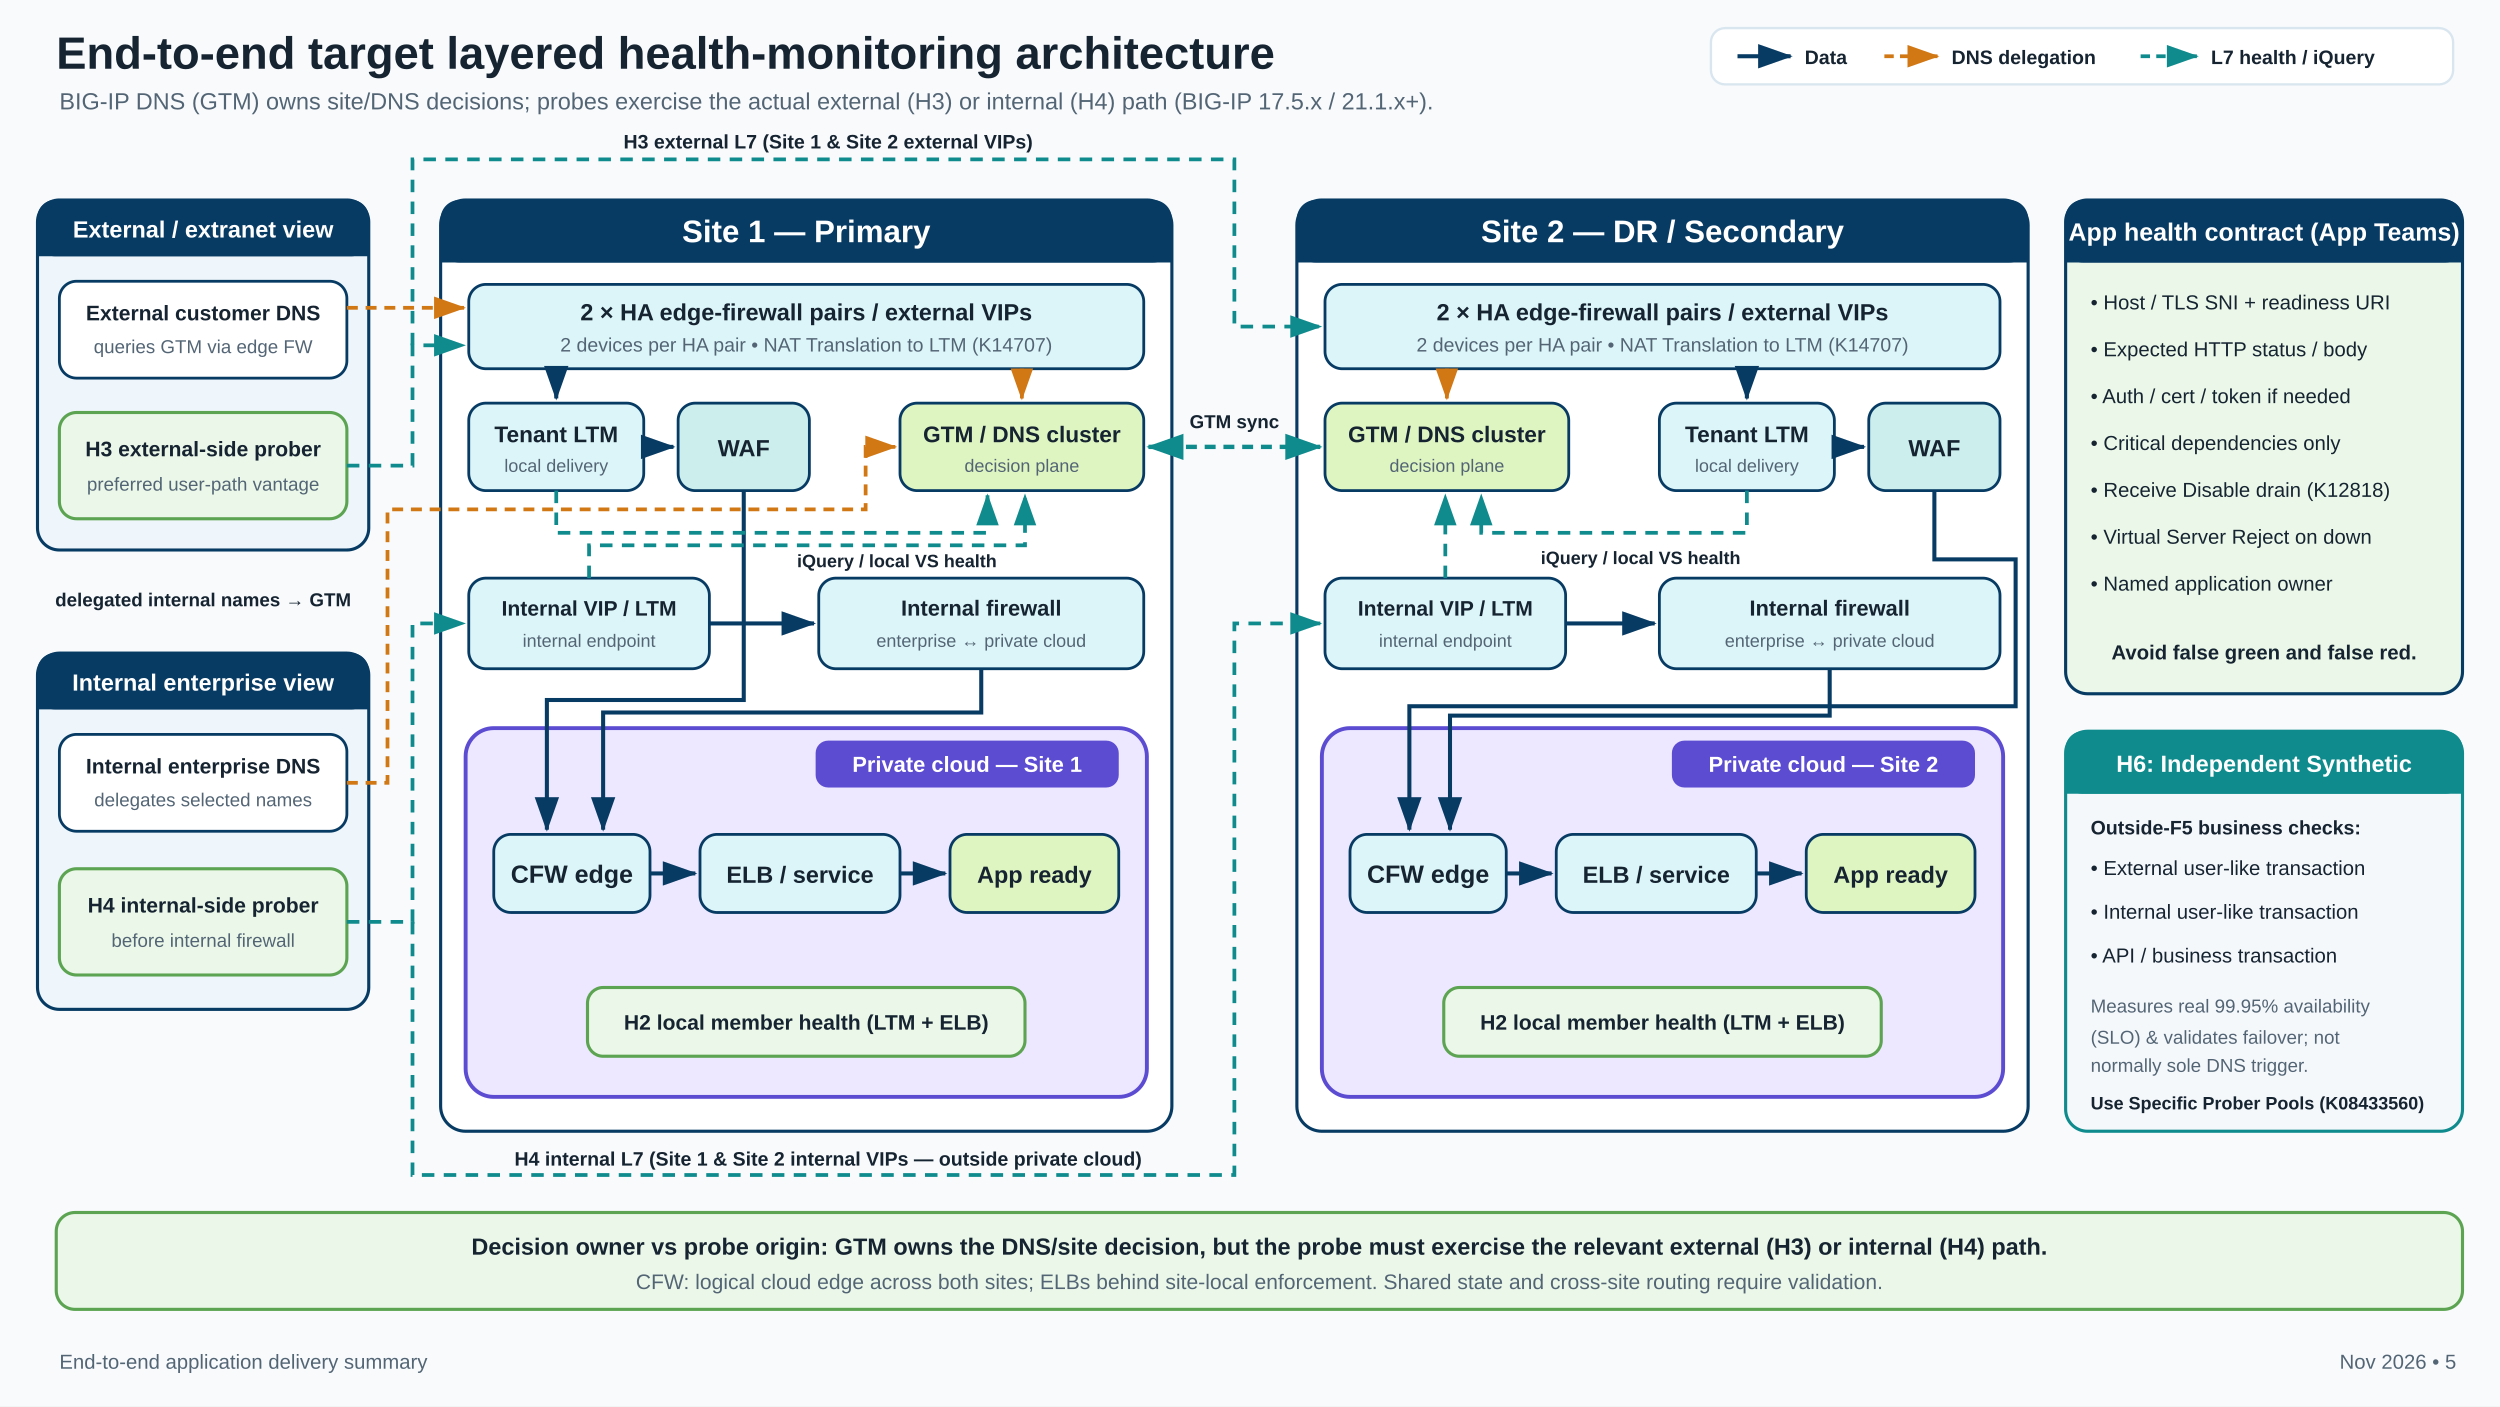
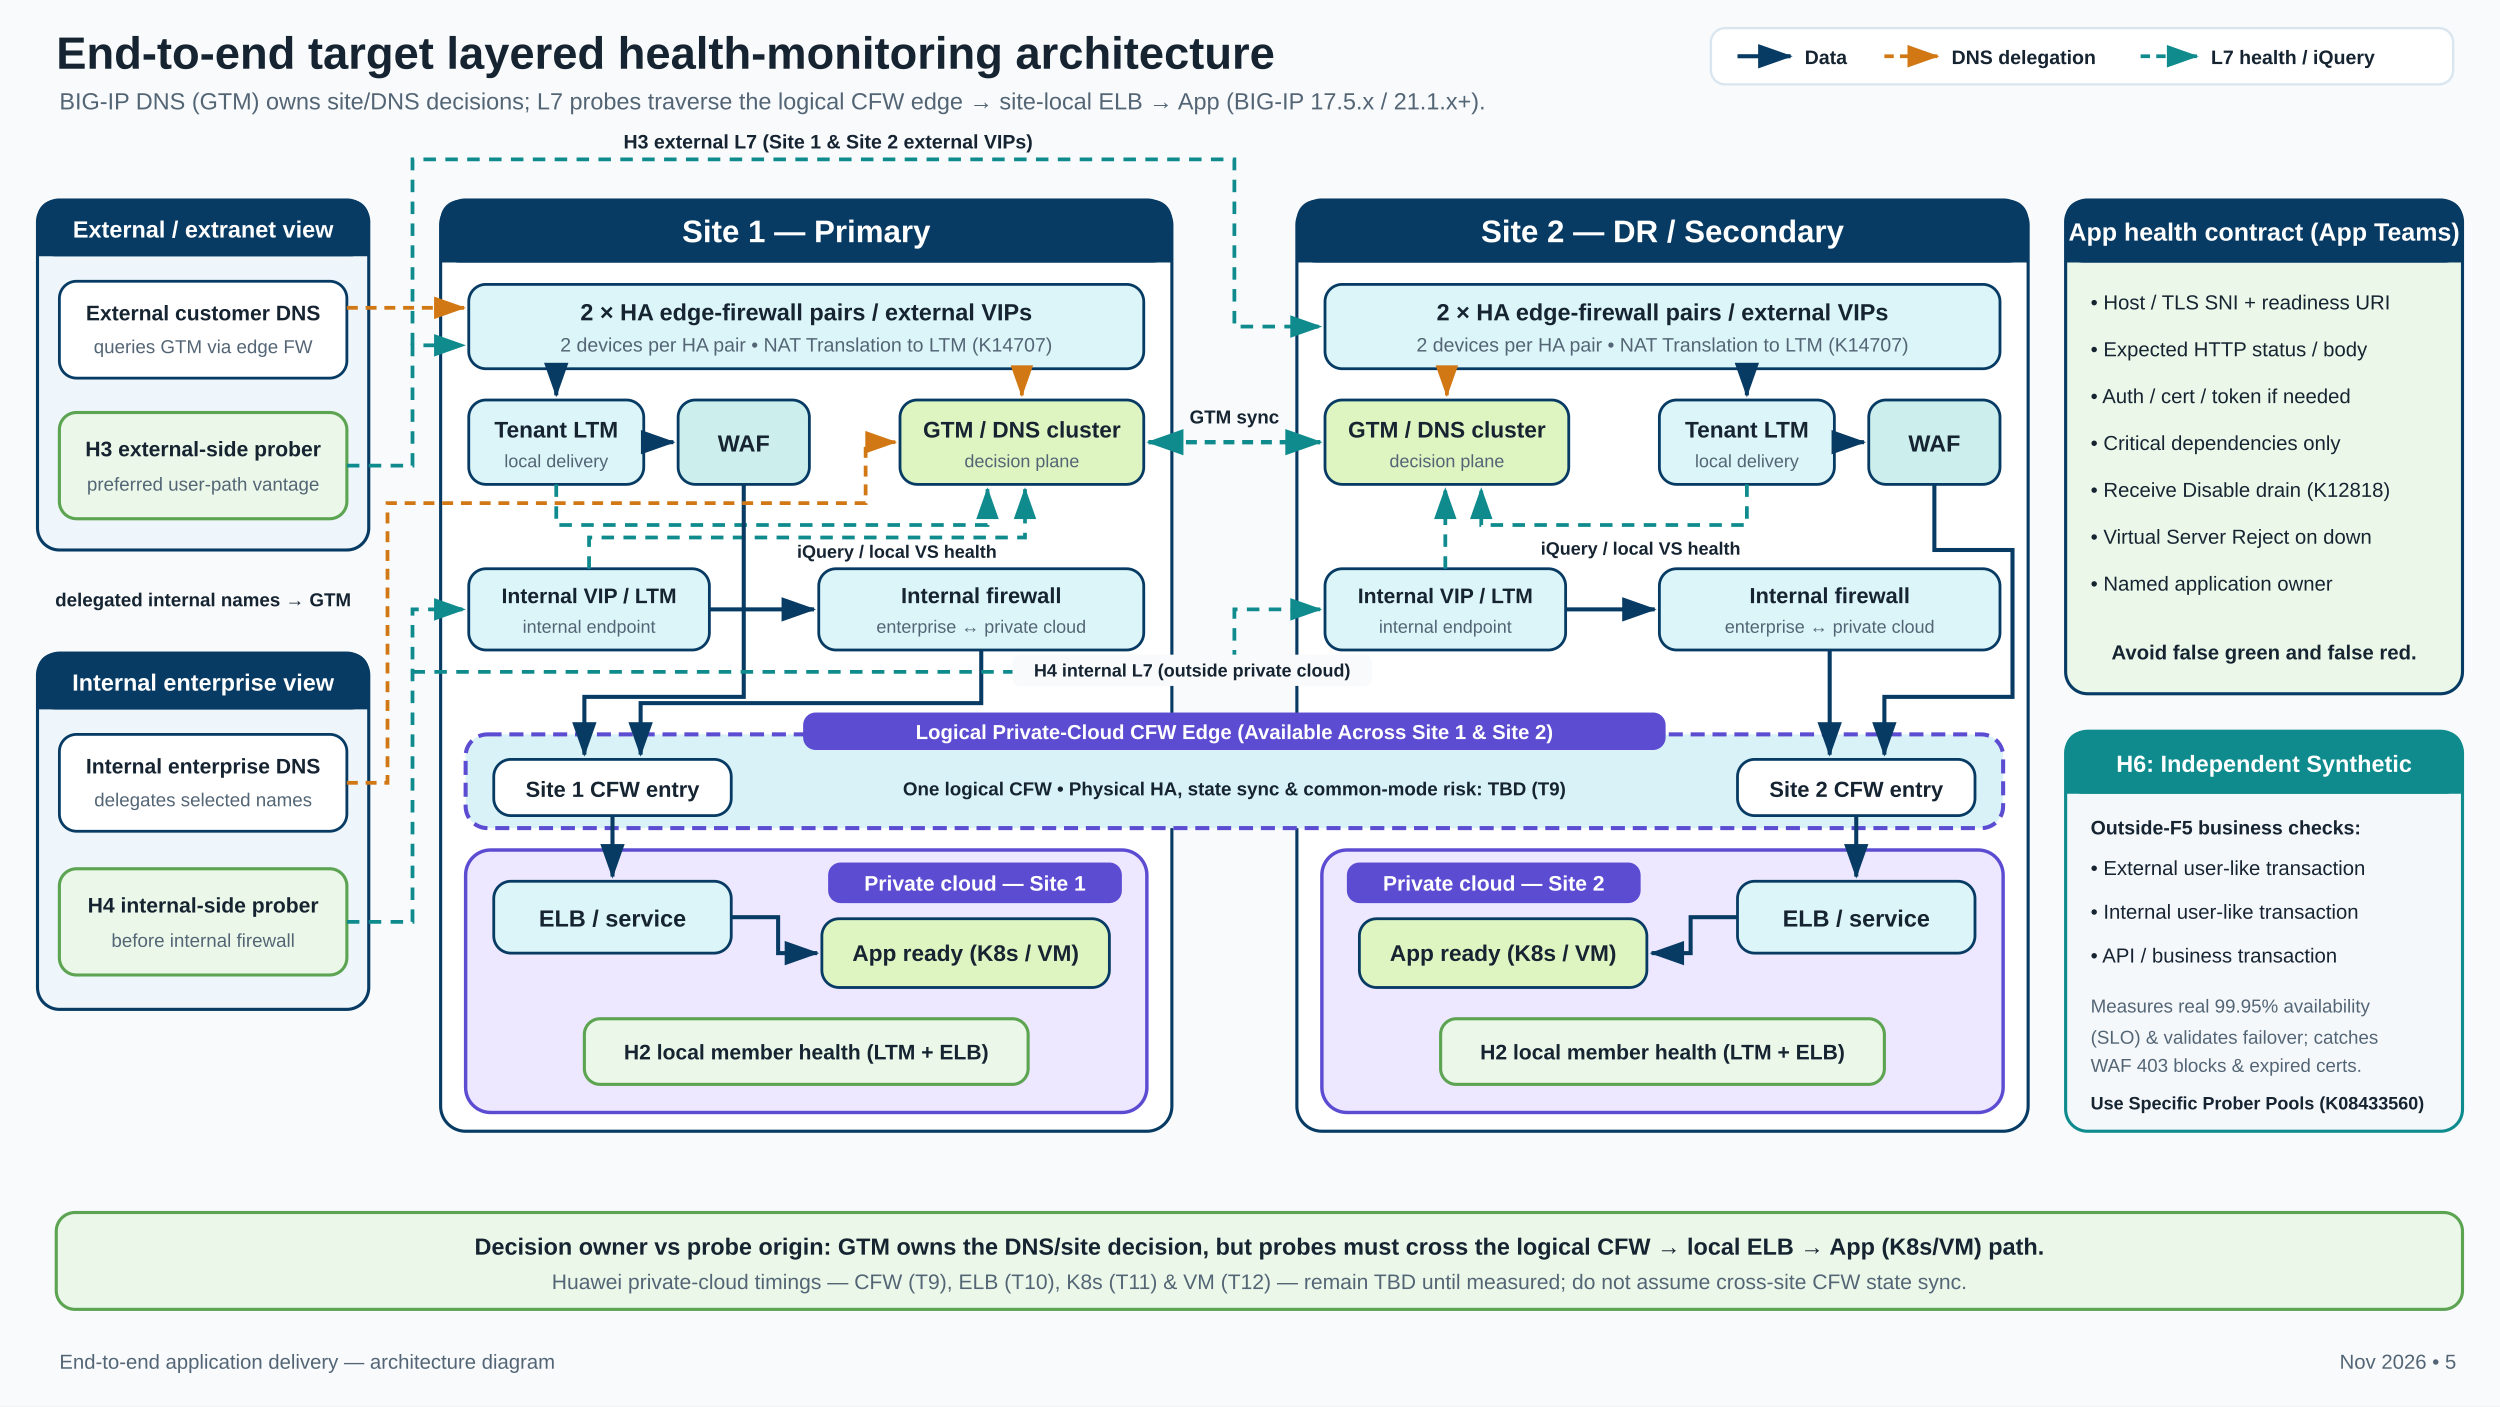
<svg xmlns="http://www.w3.org/2000/svg" width="1600" height="900" viewBox="0 0 1600 900">
  <defs>
    <marker id="navyArrow" markerWidth="9" markerHeight="9" refX="8" refY="3" orient="auto">
      <path d="M0,0 L0,6 L8.5,3 z" fill="#073b64" />
    </marker>
    <marker id="tealArrow" markerWidth="9" markerHeight="9" refX="8" refY="3" orient="auto">
      <path d="M0,0 L0,6 L8.5,3 z" fill="#0f8b8d" />
    </marker>
    <marker id="tealStart" markerWidth="9" markerHeight="9" refX="0.5" refY="3" orient="auto">
      <path d="M8.5,0 L8.5,6 L0,3 z" fill="#0f8b8d" />
    </marker>
    <marker id="orangeArrow" markerWidth="9" markerHeight="9" refX="8" refY="3" orient="auto">
      <path d="M0,0 L0,6 L8.5,3 z" fill="#d17714" />
    </marker>
    <style>
    .tx{font-family:Liberation Sans,Arial,sans-serif;fill:#162432}
    .sub{font-family:Liberation Sans,Arial,sans-serif;fill:#536575}
    .h{font-family:Liberation Sans,Arial,sans-serif;fill:#ffffff;font-weight:bold}
    .b{stroke:#073b64;stroke-width:1.8;rx:11}
    .flow{stroke:#073b64;stroke-width:2.6;fill:none;marker-end:url(#navyArrow)}
    .health{stroke:#0f8b8d;stroke-width:2.4;fill:none;stroke-dasharray:8 6;marker-end:url(#tealArrow)}
    .sync{stroke:#0f8b8d;stroke-width:2.8;fill:none;stroke-dasharray:7 5;marker-start:url(#tealStart);marker-end:url(#tealArrow)}
    .dns{stroke:#d17714;stroke-width:2.4;fill:none;stroke-dasharray:7 5;marker-end:url(#orangeArrow)}
  </style>
  </defs>
  <rect width="1600" height="900" fill="#f8fafc" />
  <text x="36" y="44" class="tx" font-size="29" font-weight="bold" fill="#073b64">End-to-end target layered health-monitoring architecture</text>
-   <text x="38" y="70" class="sub" font-size="15">BIG-IP DNS (GTM) owns site/DNS decisions; probes exercise the actual external (H3) or internal (H4) path (BIG-IP 17.5.x / 21.1.x+).</text>
+   <text x="38" y="70" class="sub" font-size="15">BIG-IP DNS (GTM) owns site/DNS decisions; L7 probes traverse the logical CFW edge → site-local ELB → App (BIG-IP 17.5.x / 21.1.x+).</text>
  <rect x="1095" y="18" width="475" height="36" rx="9" fill="#ffffff" stroke="#d9e6ef" stroke-width="1.5" />
  <line x1="1112" y1="36" x2="1146" y2="36" stroke="#073b64" stroke-width="2.6" marker-end="url(#navyArrow)" />
  <text x="1155" y="41" class="tx" font-size="12.5" font-weight="bold">Data</text>
  <line x1="1206" y1="36" x2="1240" y2="36" stroke="#d17714" stroke-width="2.4" stroke-dasharray="6 4" marker-end="url(#orangeArrow)" />
  <text x="1249" y="41" class="tx" font-size="12.5" font-weight="bold">DNS delegation</text>
  <line x1="1370" y1="36" x2="1406" y2="36" stroke="#0f8b8d" stroke-width="2.4" stroke-dasharray="6 4" marker-end="url(#tealArrow)" />
  <text x="1415" y="41" class="tx" font-size="12.5" font-weight="bold">L7 health / iQuery</text>
  <rect x="24" y="128" width="212" height="224" rx="14" fill="#eef6fb" stroke="#073b64" stroke-width="2" />
  <rect x="24" y="128" width="212" height="36" rx="11" fill="#073b64" />
  <rect x="24" y="150" width="212" height="14" fill="#073b64" />
  <text x="130" y="152" text-anchor="middle" class="h" font-size="15">External / extranet view</text>
  <rect x="38" y="180" width="184" height="62" fill="#ffffff" class="b" />
  <text x="130" y="205" text-anchor="middle" class="tx" font-size="13.5" font-weight="bold">External customer DNS</text>
  <text x="130" y="226" text-anchor="middle" class="sub" font-size="12">queries GTM via edge FW</text>
  <rect x="38" y="264" width="184" height="68" fill="#ebf8e9" stroke="#5ca452" stroke-width="2" rx="11" />
  <text x="130" y="292" text-anchor="middle" class="tx" font-size="13.5" font-weight="bold">H3 external-side prober</text>
  <text x="130" y="314" text-anchor="middle" class="sub" font-size="12">preferred user-path vantage</text>
  <rect x="24" y="418" width="212" height="228" rx="14" fill="#eef6fb" stroke="#073b64" stroke-width="2" />
  <rect x="24" y="418" width="212" height="36" rx="11" fill="#073b64" />
  <rect x="24" y="440" width="212" height="14" fill="#073b64" />
  <text x="130" y="442" text-anchor="middle" class="h" font-size="15">Internal enterprise view</text>
  <rect x="38" y="470" width="184" height="62" fill="#ffffff" class="b" />
  <text x="130" y="495" text-anchor="middle" class="tx" font-size="13.5" font-weight="bold">Internal enterprise DNS</text>
  <text x="130" y="516" text-anchor="middle" class="sub" font-size="12">delegates selected names</text>
  <rect x="38" y="556" width="184" height="68" fill="#ebf8e9" stroke="#5ca452" stroke-width="2" rx="11" />
  <text x="130" y="584" text-anchor="middle" class="tx" font-size="13.5" font-weight="bold">H4 internal-side prober</text>
  <text x="130" y="606" text-anchor="middle" class="sub" font-size="12">before internal firewall</text>
  <rect x="282" y="128" width="468" height="596" rx="16" fill="#ffffff" stroke="#073b64" stroke-width="2" />
  <rect x="282" y="128" width="468" height="40" rx="12" fill="#073b64" />
  <rect x="282" y="154" width="468" height="14" fill="#073b64" />
  <text x="516" y="155" text-anchor="middle" class="h" font-size="20">Site 1 — Primary</text>
  <rect x="300" y="182" width="432" height="54" fill="#dcf5f8" class="b" />
  <text x="516" y="205" text-anchor="middle" class="tx" font-size="15" font-weight="bold">2 × HA edge-firewall pairs / external VIPs</text>
  <text x="516" y="225" text-anchor="middle" class="sub" font-size="12.5">2 devices per HA pair • NAT Translation to LTM (K14707)</text>
-   <rect x="300" y="258" width="112" height="56" fill="#dcf5f8" class="b" />
-   <text x="356" y="283" text-anchor="middle" class="tx" font-size="14.5" font-weight="bold">Tenant LTM</text>
-   <text x="356" y="302" text-anchor="middle" class="sub" font-size="11.5">local delivery</text>
-   <rect x="434" y="258" width="84" height="56" fill="#ccefed" class="b" />
-   <text x="476" y="292" text-anchor="middle" class="tx" font-size="15" font-weight="bold">WAF</text>
-   <rect x="576" y="258" width="156" height="56" fill="#dff5c1" class="b" />
-   <text x="654" y="283" text-anchor="middle" class="tx" font-size="14.5" font-weight="bold">GTM / DNS cluster</text>
-   <text x="654" y="302" text-anchor="middle" class="sub" font-size="11.5">decision plane</text>
-   <rect x="300" y="370" width="154" height="58" fill="#dcf5f8" class="b" />
-   <text x="377" y="394" text-anchor="middle" class="tx" font-size="13.5" font-weight="bold">Internal VIP / LTM</text>
-   <text x="377" y="414" text-anchor="middle" class="sub" font-size="11.5">internal endpoint</text>
-   <rect x="524" y="370" width="208" height="58" fill="#dcf5f8" class="b" />
-   <text x="628" y="394" text-anchor="middle" class="tx" font-size="14" font-weight="bold">Internal firewall</text>
-   <text x="628" y="414" text-anchor="middle" class="sub" font-size="11.5">enterprise ↔ private cloud</text>
-   <rect x="298" y="466" width="436" height="236" rx="18" fill="#ede8ff" stroke="#5c4cd2" stroke-width="2.5" />
-   <rect x="522" y="474" width="194" height="30" rx="8" fill="#5c4cd2" />
-   <text x="619" y="494" text-anchor="middle" class="h" font-size="14">Private cloud — Site 1</text>
-   <rect x="316" y="534" width="100" height="50" fill="#dcf5f8" class="b" />
-   <text x="366" y="565" text-anchor="middle" class="tx" font-size="16" font-weight="bold">CFW edge</text>
-   <rect x="448" y="534" width="128" height="50" fill="#dcf5f8" class="b" />
-   <text x="512" y="565" text-anchor="middle" class="tx" font-size="15" font-weight="bold">ELB / service</text>
-   <rect x="608" y="534" width="108" height="50" fill="#dff5c1" class="b" />
-   <text x="662" y="565" text-anchor="middle" class="tx" font-size="15" font-weight="bold">App ready</text>
-   <rect x="376" y="632" width="280" height="44" fill="#ebf8e9" stroke="#5ca452" stroke-width="2" rx="10" />
-   <text x="516" y="659" text-anchor="middle" class="tx" font-size="13.5" font-weight="bold">H2 local member health (LTM + ELB)</text>
-   <path d="M356 236 V255" class="flow" />
-   <path d="M654 236 V255" class="dns" />
-   <path d="M412 286 H431" class="flow" />
-   <path d="M476 314 V448 H350 V531" class="flow" />
-   <path d="M454 399 H521" class="flow" />
-   <path d="M628 428 V456 H386 V531" class="flow" />
-   <path d="M416 559 H445" class="flow" />
-   <path d="M576 559 H605" class="flow" />
-   <path d="M356 314 V341 H632 V317" class="health" />
-   <path d="M377 370 V349 H656 V317" class="health" />
-   <text x="574" y="363" text-anchor="middle" class="tx" font-size="11.5" font-weight="bold" fill="#0f8b8d">iQuery / local VS health</text>
+   <rect x="300" y="256" width="112" height="54" fill="#dcf5f8" class="b" />
+   <text x="356" y="280" text-anchor="middle" class="tx" font-size="14.5" font-weight="bold">Tenant LTM</text>
+   <text x="356" y="299" text-anchor="middle" class="sub" font-size="11.5">local delivery</text>
+   <rect x="434" y="256" width="84" height="54" fill="#ccefed" class="b" />
+   <text x="476" y="289" text-anchor="middle" class="tx" font-size="15" font-weight="bold">WAF</text>
+   <rect x="576" y="256" width="156" height="54" fill="#dff5c1" class="b" />
+   <text x="654" y="280" text-anchor="middle" class="tx" font-size="14.5" font-weight="bold">GTM / DNS cluster</text>
+   <text x="654" y="299" text-anchor="middle" class="sub" font-size="11.5">decision plane</text>
+   <rect x="300" y="364" width="154" height="52" fill="#dcf5f8" class="b" />
+   <text x="377" y="386" text-anchor="middle" class="tx" font-size="13.5" font-weight="bold">Internal VIP / LTM</text>
+   <text x="377" y="405" text-anchor="middle" class="sub" font-size="11.5">internal endpoint</text>
+   <rect x="524" y="364" width="208" height="52" fill="#dcf5f8" class="b" />
+   <text x="628" y="386" text-anchor="middle" class="tx" font-size="14" font-weight="bold">Internal firewall</text>
+   <text x="628" y="405" text-anchor="middle" class="sub" font-size="11.5">enterprise ↔ private cloud</text>
+   <rect x="298" y="544" width="436" height="168" rx="16" fill="#ede8ff" stroke="#5c4cd2" stroke-width="2.2" />
+   <rect x="530" y="552" width="188" height="26" rx="8" fill="#5c4cd2" />
+   <text x="624" y="570" text-anchor="middle" class="h" font-size="13.5">Private cloud — Site 1</text>
+   <rect x="316" y="564" width="152" height="46" fill="#dcf5f8" class="b" />
+   <text x="392" y="593" text-anchor="middle" class="tx" font-size="15" font-weight="bold">ELB / service</text>
+   <rect x="526" y="588" width="184" height="44" fill="#dff5c1" class="b" />
+   <text x="618" y="615" text-anchor="middle" class="tx" font-size="14.5" font-weight="bold">App ready (K8s / VM)</text>
+   <rect x="374" y="652" width="284" height="42" fill="#ebf8e9" stroke="#5ca452" stroke-width="2" rx="10" />
+   <text x="516" y="678" text-anchor="middle" class="tx" font-size="13.5" font-weight="bold">H2 local member health (LTM + ELB)</text>
+   <path d="M356 236 V253" class="flow" />
+   <path d="M654 236 V253" class="dns" />
+   <path d="M412 283 H431" class="flow" />
+   <path d="M454 390 H521" class="flow" />
+   <path d="M468 587 H498 V610 H523" class="flow" />
+   <path d="M356 310 V336 H632 V313" class="health" />
+   <path d="M377 364 V344 H656 V313" class="health" />
+   <text x="574" y="357" text-anchor="middle" class="tx" font-size="11.5" font-weight="bold" fill="#0f8b8d">iQuery / local VS health</text>
  <rect x="830" y="128" width="468" height="596" rx="16" fill="#ffffff" stroke="#073b64" stroke-width="2" />
  <rect x="830" y="128" width="468" height="40" rx="12" fill="#073b64" />
  <rect x="830" y="154" width="468" height="14" fill="#073b64" />
  <text x="1064" y="155" text-anchor="middle" class="h" font-size="20">Site 2 — DR / Secondary</text>
  <rect x="848" y="182" width="432" height="54" fill="#dcf5f8" class="b" />
  <text x="1064" y="205" text-anchor="middle" class="tx" font-size="15" font-weight="bold">2 × HA edge-firewall pairs / external VIPs</text>
  <text x="1064" y="225" text-anchor="middle" class="sub" font-size="12.5">2 devices per HA pair • NAT Translation to LTM (K14707)</text>
-   <rect x="848" y="258" width="156" height="56" fill="#dff5c1" class="b" />
-   <text x="926" y="283" text-anchor="middle" class="tx" font-size="14.5" font-weight="bold">GTM / DNS cluster</text>
-   <text x="926" y="302" text-anchor="middle" class="sub" font-size="11.5">decision plane</text>
-   <rect x="1062" y="258" width="112" height="56" fill="#dcf5f8" class="b" />
-   <text x="1118" y="283" text-anchor="middle" class="tx" font-size="14.5" font-weight="bold">Tenant LTM</text>
-   <text x="1118" y="302" text-anchor="middle" class="sub" font-size="11.5">local delivery</text>
-   <rect x="1196" y="258" width="84" height="56" fill="#ccefed" class="b" />
-   <text x="1238" y="292" text-anchor="middle" class="tx" font-size="15" font-weight="bold">WAF</text>
-   <rect x="848" y="370" width="154" height="58" fill="#dcf5f8" class="b" />
-   <text x="925" y="394" text-anchor="middle" class="tx" font-size="13.5" font-weight="bold">Internal VIP / LTM</text>
-   <text x="925" y="414" text-anchor="middle" class="sub" font-size="11.5">internal endpoint</text>
-   <rect x="1062" y="370" width="218" height="58" fill="#dcf5f8" class="b" />
-   <text x="1171" y="394" text-anchor="middle" class="tx" font-size="14" font-weight="bold">Internal firewall</text>
-   <text x="1171" y="414" text-anchor="middle" class="sub" font-size="11.5">enterprise ↔ private cloud</text>
-   <rect x="846" y="466" width="436" height="236" rx="18" fill="#ede8ff" stroke="#5c4cd2" stroke-width="2.5" />
-   <rect x="1070" y="474" width="194" height="30" rx="8" fill="#5c4cd2" />
-   <text x="1167" y="494" text-anchor="middle" class="h" font-size="14">Private cloud — Site 2</text>
-   <rect x="864" y="534" width="100" height="50" fill="#dcf5f8" class="b" />
-   <text x="914" y="565" text-anchor="middle" class="tx" font-size="16" font-weight="bold">CFW edge</text>
-   <rect x="996" y="534" width="128" height="50" fill="#dcf5f8" class="b" />
-   <text x="1060" y="565" text-anchor="middle" class="tx" font-size="15" font-weight="bold">ELB / service</text>
-   <rect x="1156" y="534" width="108" height="50" fill="#dff5c1" class="b" />
-   <text x="1210" y="565" text-anchor="middle" class="tx" font-size="15" font-weight="bold">App ready</text>
-   <rect x="924" y="632" width="280" height="44" fill="#ebf8e9" stroke="#5ca452" stroke-width="2" rx="10" />
-   <text x="1064" y="659" text-anchor="middle" class="tx" font-size="13.5" font-weight="bold">H2 local member health (LTM + ELB)</text>
-   <path d="M926 236 V255" class="dns" />
-   <path d="M1118 236 V255" class="flow" />
-   <path d="M1174 286 H1193" class="flow" />
-   <path d="M1238 314 V358 H1290 V452 H902 V531" class="flow" />
-   <path d="M1002 399 H1059" class="flow" />
-   <path d="M1171 428 V458 H928 V531" class="flow" />
-   <path d="M964 559 H993" class="flow" />
-   <path d="M1124 559 H1153" class="flow" />
-   <path d="M1118 314 V341 H948 V317" class="health" />
-   <path d="M925 370 V317" class="health" />
-   <text x="1050" y="361" text-anchor="middle" class="tx" font-size="11.5" font-weight="bold" fill="#0f8b8d">iQuery / local VS health</text>
-   <path d="M735 286 H845" class="sync" />
-   <text x="790" y="274" text-anchor="middle" class="tx" font-size="12" font-weight="bold" fill="#0f8b8d">GTM sync</text>
+   <rect x="848" y="256" width="156" height="54" fill="#dff5c1" class="b" />
+   <text x="926" y="280" text-anchor="middle" class="tx" font-size="14.5" font-weight="bold">GTM / DNS cluster</text>
+   <text x="926" y="299" text-anchor="middle" class="sub" font-size="11.5">decision plane</text>
+   <rect x="1062" y="256" width="112" height="54" fill="#dcf5f8" class="b" />
+   <text x="1118" y="280" text-anchor="middle" class="tx" font-size="14.5" font-weight="bold">Tenant LTM</text>
+   <text x="1118" y="299" text-anchor="middle" class="sub" font-size="11.5">local delivery</text>
+   <rect x="1196" y="256" width="84" height="54" fill="#ccefed" class="b" />
+   <text x="1238" y="289" text-anchor="middle" class="tx" font-size="15" font-weight="bold">WAF</text>
+   <rect x="848" y="364" width="154" height="52" fill="#dcf5f8" class="b" />
+   <text x="925" y="386" text-anchor="middle" class="tx" font-size="13.5" font-weight="bold">Internal VIP / LTM</text>
+   <text x="925" y="405" text-anchor="middle" class="sub" font-size="11.5">internal endpoint</text>
+   <rect x="1062" y="364" width="218" height="52" fill="#dcf5f8" class="b" />
+   <text x="1171" y="386" text-anchor="middle" class="tx" font-size="14" font-weight="bold">Internal firewall</text>
+   <text x="1171" y="405" text-anchor="middle" class="sub" font-size="11.5">enterprise ↔ private cloud</text>
+   <rect x="846" y="544" width="436" height="168" rx="16" fill="#ede8ff" stroke="#5c4cd2" stroke-width="2.2" />
+   <rect x="862" y="552" width="188" height="26" rx="8" fill="#5c4cd2" />
+   <text x="956" y="570" text-anchor="middle" class="h" font-size="13.5">Private cloud — Site 2</text>
+   <rect x="1112" y="564" width="152" height="46" fill="#dcf5f8" class="b" />
+   <text x="1188" y="593" text-anchor="middle" class="tx" font-size="15" font-weight="bold">ELB / service</text>
+   <rect x="870" y="588" width="184" height="44" fill="#dff5c1" class="b" />
+   <text x="962" y="615" text-anchor="middle" class="tx" font-size="14.5" font-weight="bold">App ready (K8s / VM)</text>
+   <rect x="922" y="652" width="284" height="42" fill="#ebf8e9" stroke="#5ca452" stroke-width="2" rx="10" />
+   <text x="1064" y="678" text-anchor="middle" class="tx" font-size="13.5" font-weight="bold">H2 local member health (LTM + ELB)</text>
+   <path d="M926 236 V253" class="dns" />
+   <path d="M1118 236 V253" class="flow" />
+   <path d="M1174 283 H1193" class="flow" />
+   <path d="M1002 390 H1059" class="flow" />
+   <path d="M1112 587 H1082 V610 H1057" class="flow" />
+   <path d="M1118 310 V336 H948 V313" class="health" />
+   <path d="M925 364 V313" class="health" />
+   <text x="1050" y="355" text-anchor="middle" class="tx" font-size="11.5" font-weight="bold" fill="#0f8b8d">iQuery / local VS health</text>
+   <rect x="298" y="470" width="984" height="60" rx="14" fill="#d8f2f7" stroke="#5c4cd2" stroke-width="2.6" stroke-dasharray="9 5" />
+   <rect x="514" y="456" width="552" height="24" rx="8" fill="#5c4cd2" />
+   <text x="790" y="473" text-anchor="middle" class="h" font-size="13">Logical Private-Cloud CFW Edge (Available Across Site 1 &amp; Site 2)</text>
+   <rect x="316" y="486" width="152" height="36" fill="#ffffff" class="b" />
+   <text x="392" y="510" text-anchor="middle" class="tx" font-size="14" font-weight="bold">Site 1 CFW entry</text>
+   <text x="790" y="509" text-anchor="middle" class="tx" font-size="12" font-weight="bold" fill="#3f358c">One logical CFW  •  Physical HA, state sync &amp; common-mode risk: TBD (T9)</text>
+   <rect x="1112" y="486" width="152" height="36" fill="#ffffff" class="b" />
+   <text x="1188" y="510" text-anchor="middle" class="tx" font-size="14" font-weight="bold">Site 2 CFW entry</text>
+   <path d="M476 310 V446 H374 V483" class="flow" />
+   <path d="M628 416 V450 H410 V483" class="flow" />
+   <path d="M392 522 V561" class="flow" />
+   <path d="M1238 310 V352 H1288 V446 H1206 V483" class="flow" />
+   <path d="M1171 416 V483" class="flow" />
+   <path d="M1188 522 V561" class="flow" />
+   <path d="M735 283 H845" class="sync" />
+   <text x="790" y="271" text-anchor="middle" class="tx" font-size="12" font-weight="bold" fill="#0f8b8d">GTM sync</text>
  <path d="M222 197 H297" class="dns" />
  <path d="M222 298 H264 V221 H297" class="health" />
  <path d="M264 221 V102 H790 V209 H845" class="health" />
  <text x="530" y="95" text-anchor="middle" class="tx" font-size="12.5" font-weight="bold" fill="#0f8b8d">H3 external L7 (Site 1 &amp; Site 2 external VIPs)</text>
-   <path d="M222 501 H248 V326 H554 V286 H573" class="dns" />
+   <path d="M222 501 H248 V322 H554 V283 H573" class="dns" />
  <text x="130" y="388" text-anchor="middle" class="tx" font-size="12" font-weight="bold" fill="#d17714">delegated internal names → GTM</text>
-   <path d="M222 590 H264 V399 H297" class="health" />
-   <path d="M264 590 V752 H790 V399 H845" class="health" />
-   <text x="530" y="746" text-anchor="middle" class="tx" font-size="12.5" font-weight="bold" fill="#0f8b8d">H4 internal L7 (Site 1 &amp; Site 2 internal VIPs — outside private cloud)</text>
+   <path d="M222 590 H264 V390 H297" class="health" />
+   <path d="M264 430 H790 V390 H845" class="health" />
+   <rect x="648" y="419" width="230" height="20" rx="5" fill="#f8fafc" />
+   <text x="763" y="433" text-anchor="middle" class="tx" font-size="11.5" font-weight="bold" fill="#0f8b8d">H4 internal L7 (outside private cloud)</text>
  <rect x="1322" y="128" width="254" height="316" rx="14" fill="#ebf8e9" stroke="#073b64" stroke-width="2" />
  <rect x="1322" y="128" width="254" height="40" rx="11" fill="#073b64" />
  <rect x="1322" y="154" width="254" height="14" fill="#073b64" />
  <text x="1449" y="154" text-anchor="middle" class="h" font-size="16">App health contract (App Teams)</text>
  <text x="1338" y="198" class="tx" font-size="13">• Host / TLS SNI + readiness URI</text>
  <text x="1338" y="228" class="tx" font-size="13">• Expected HTTP status / body</text>
  <text x="1338" y="258" class="tx" font-size="13">• Auth / cert / token if needed</text>
  <text x="1338" y="288" class="tx" font-size="13">• Critical dependencies only</text>
  <text x="1338" y="318" class="tx" font-size="13">• Receive Disable drain (K12818)</text>
  <text x="1338" y="348" class="tx" font-size="13">• Virtual Server Reject on down</text>
  <text x="1338" y="378" class="tx" font-size="13">• Named application owner</text>
  <text x="1449" y="422" text-anchor="middle" class="tx" font-size="13" font-weight="bold" fill="#073b64">Avoid false green and false red.</text>
  <rect x="1322" y="468" width="254" height="256" rx="14" fill="#f5f8fb" stroke="#0f8b8d" stroke-width="2" />
  <rect x="1322" y="468" width="254" height="40" rx="11" fill="#0f8b8d" />
  <rect x="1322" y="494" width="254" height="14" fill="#0f8b8d" />
  <text x="1449" y="494" text-anchor="middle" class="h" font-size="15">H6: Independent Synthetic</text>
  <text x="1338" y="534" class="tx" font-size="12.5" font-weight="bold" fill="#073b64">Outside-F5 business checks:</text>
  <text x="1338" y="560" class="tx" font-size="13">• External user-like transaction</text>
  <text x="1338" y="588" class="tx" font-size="13">• Internal user-like transaction</text>
  <text x="1338" y="616" class="tx" font-size="13">• API / business transaction</text>
  <text x="1338" y="648" class="sub" font-size="12">Measures real 99.95% availability</text>
-   <text x="1338" y="668" class="sub" font-size="12">(SLO) &amp; validates failover; not</text>
-   <text x="1338" y="686" class="sub" font-size="12">normally sole DNS trigger.</text>
+   <text x="1338" y="668" class="sub" font-size="12">(SLO) &amp; validates failover; catches</text>
+   <text x="1338" y="686" class="sub" font-size="12">WAF 403 blocks &amp; expired certs.</text>
  <text x="1338" y="710" class="tx" font-size="11.5" font-weight="bold" fill="#0f8b8d">Use Specific Prober Pools (K08433560)</text>
  <rect x="36" y="776" width="1540" height="62" rx="12" fill="#ebf8e9" stroke="#5ca452" stroke-width="2" />
-   <text x="806" y="803" text-anchor="middle" class="tx" font-size="15" font-weight="bold" fill="#073b64">Decision owner vs probe origin: GTM owns the DNS/site decision, but the probe must exercise the relevant external (H3) or internal (H4) path.</text>
-   <text x="806" y="825" text-anchor="middle" class="sub" font-size="13.5">CFW: logical cloud edge across both sites; ELBs behind site-local enforcement. Shared state and cross-site routing require validation.</text>
-   <text x="38" y="876" class="sub" font-size="13">End-to-end application delivery summary</text>
+   <text x="806" y="803" text-anchor="middle" class="tx" font-size="15" font-weight="bold" fill="#073b64">Decision owner vs probe origin: GTM owns the DNS/site decision, but probes must cross the logical CFW → local ELB → App (K8s/VM) path.</text>
+   <text x="806" y="825" text-anchor="middle" class="sub" font-size="13.5">Huawei private-cloud timings — CFW (T9), ELB (T10), K8s (T11) &amp; VM (T12) — remain TBD until measured; do not assume cross-site CFW state sync.</text>
+   <text x="38" y="876" class="sub" font-size="13">End-to-end application delivery — architecture diagram</text>
  <text x="1572" y="876" text-anchor="end" class="sub" font-size="13">Nov 2026  •  5</text>
</svg>
